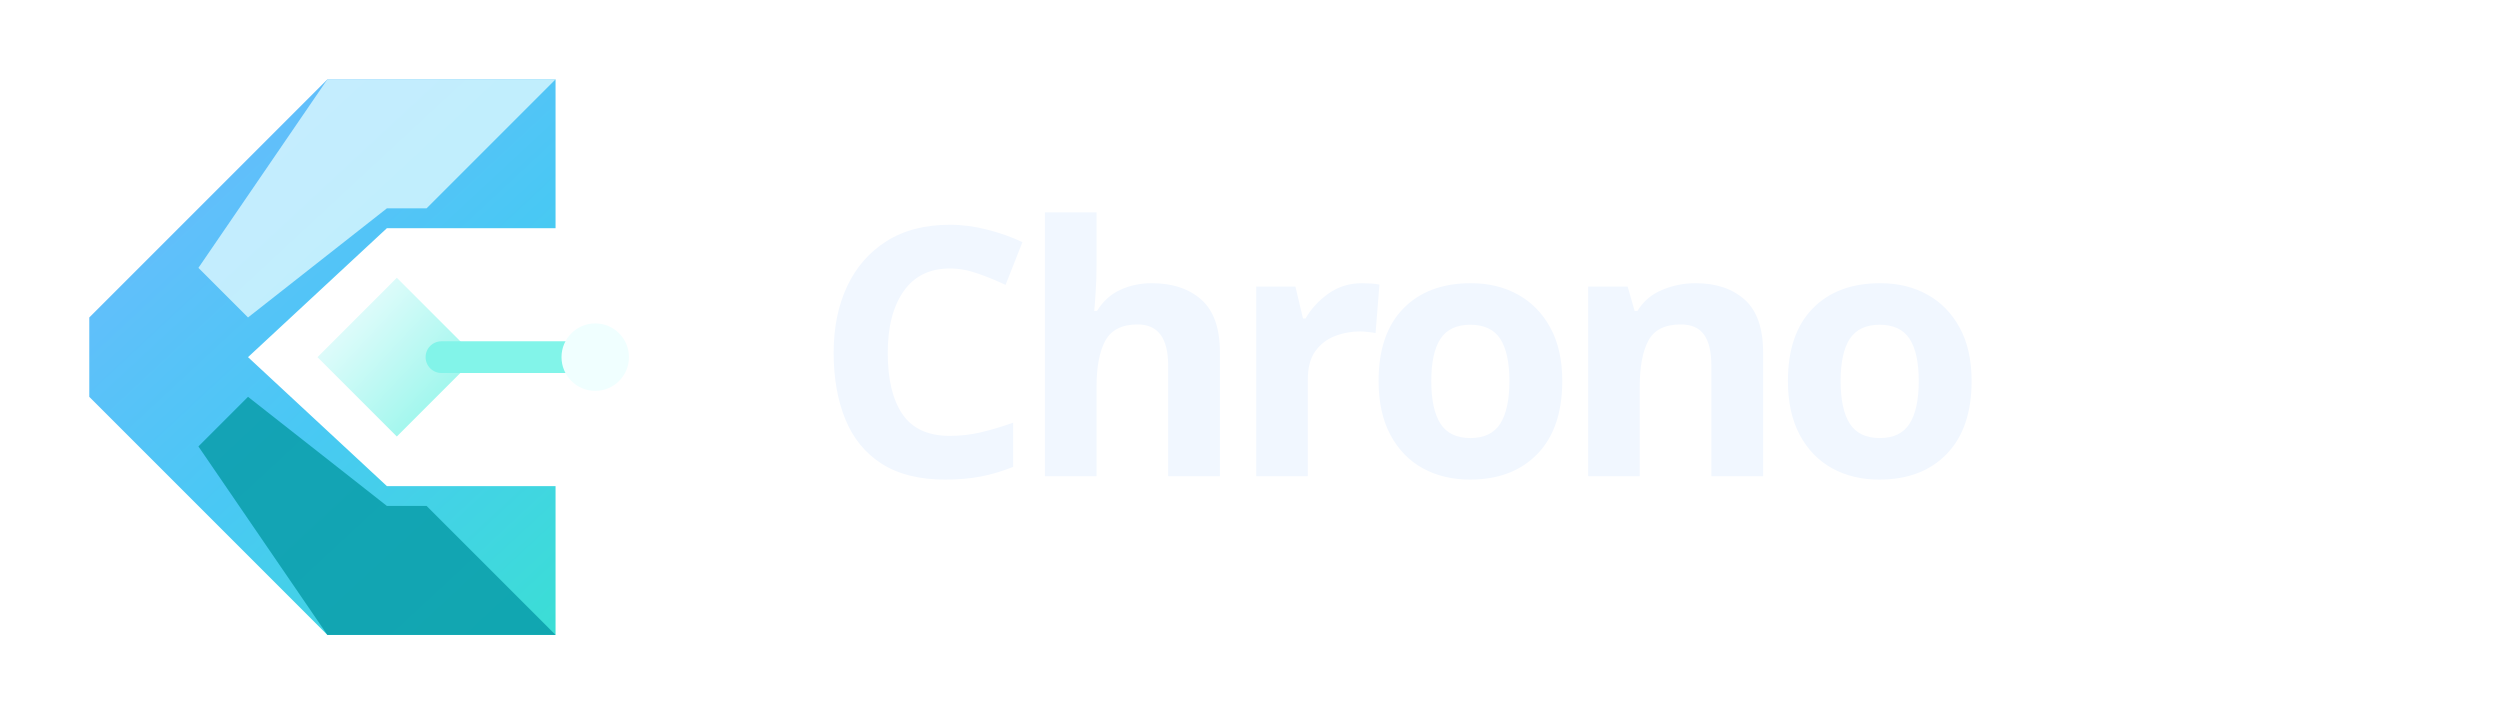
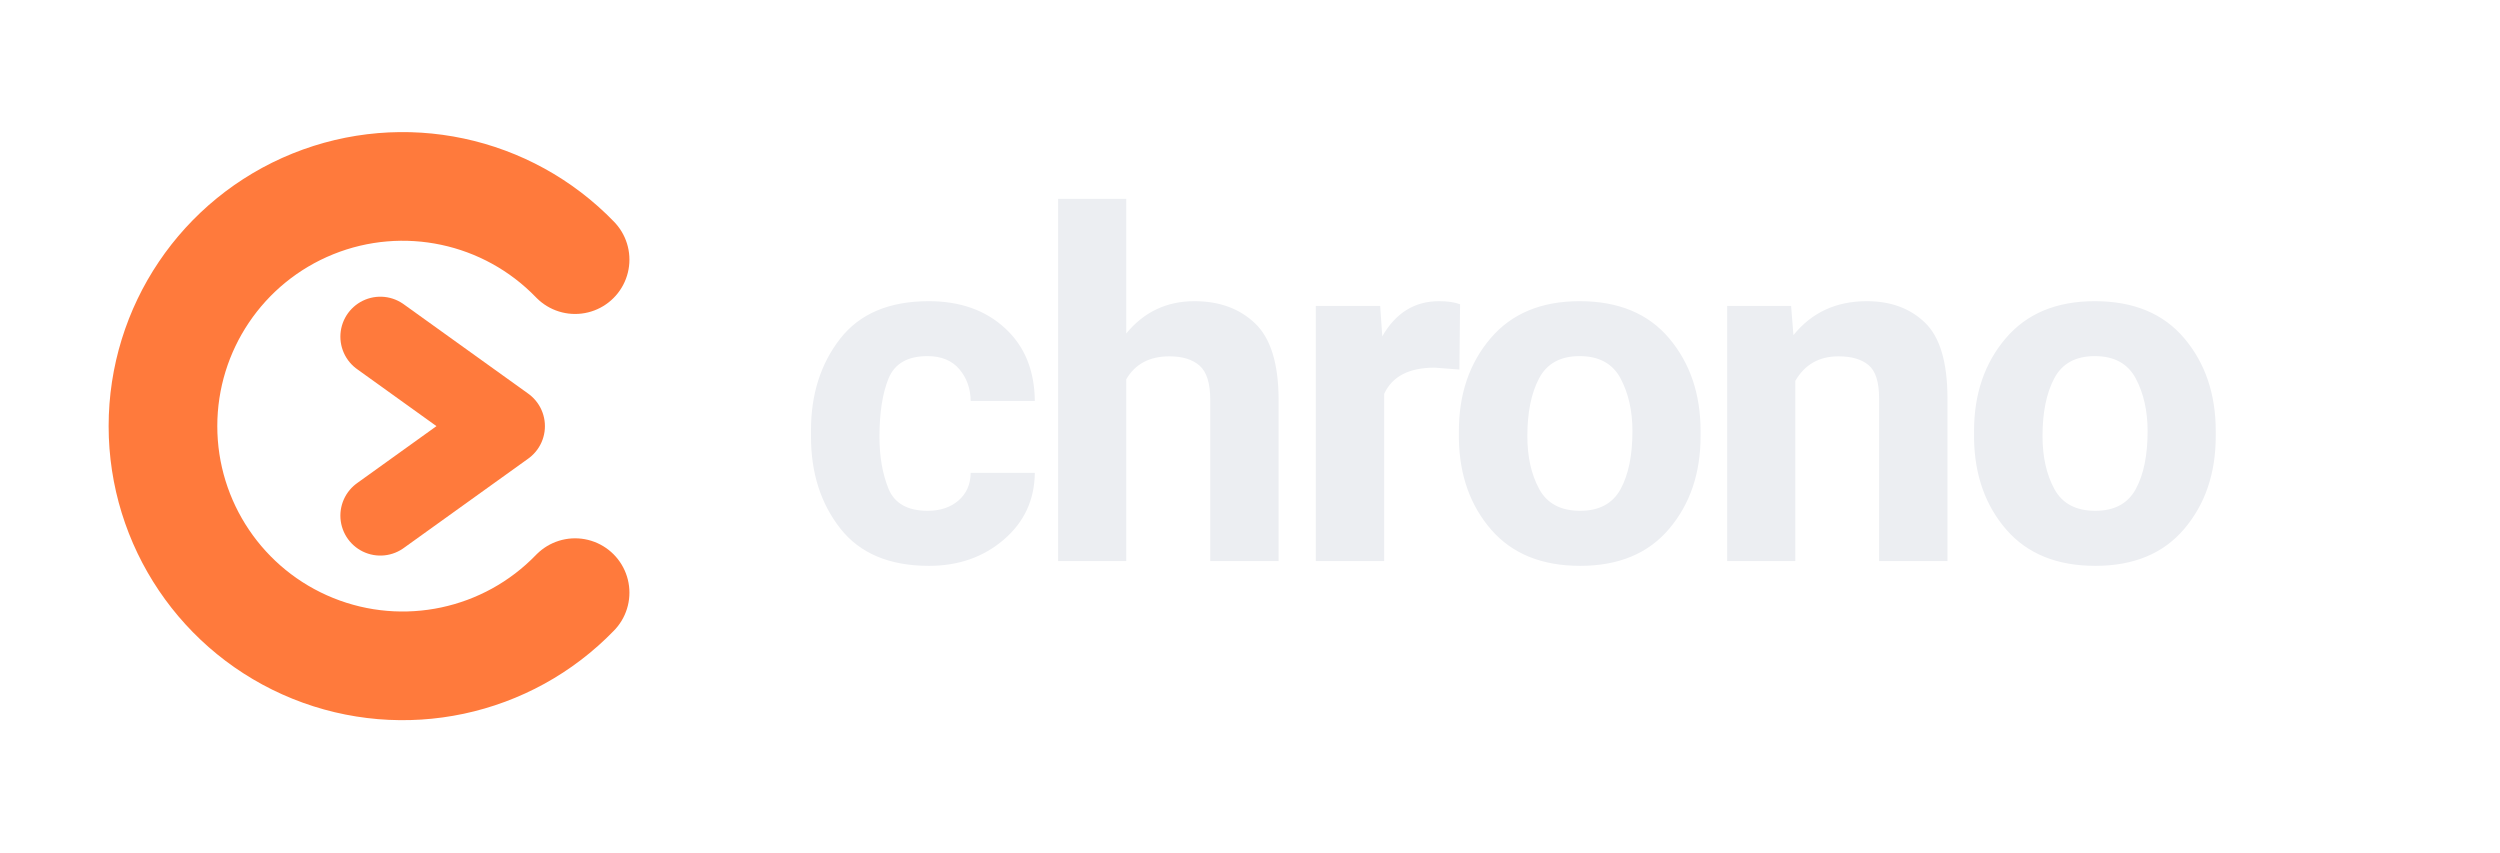
- <svg xmlns="http://www.w3.org/2000/svg" viewBox="0 0 252 72" role="img" aria-labelledby="title desc">
-   <defs>
-     <linearGradient id="chrono-prism" x1="10" y1="8" x2="62" y2="64" gradientUnits="userSpaceOnUse">
-       <stop stop-color="#71B9FF" />
-       <stop offset=".52" stop-color="#49C8F4" />
-       <stop offset="1" stop-color="#39E1D1" />
-     </linearGradient>
-     <linearGradient id="chrono-cursor" x1="33" y1="29" x2="48" y2="43" gradientUnits="userSpaceOnUse">
-       <stop stop-color="#F2FDFF" />
-       <stop offset="1" stop-color="#8AF5E8" />
-     </linearGradient>
-   </defs>
-   <path d="M56 8H33L9 32V40L33 64H56V49H39L25 36L39 23H56V8Z" fill="url(#chrono-prism)" />
-   <path d="M33 8H56L43 21H39L25 32L20 27Z" fill="#E3FBFF" opacity=".76" />
-   <path d="M39 51H43L56 64H33L20 45L25 40Z" fill="#0A9EAA" opacity=".86" />
-   <path d="M40 28L48 36L40 44L32 36Z" fill="url(#chrono-cursor)" />
-   <path d="M44.5 36H60" stroke="#82F4E9" stroke-width="3.2" stroke-linecap="round" />
-   <circle cx="60" cy="36" r="3.4" fill="#F0FFFF" />
-   <text x="82" y="48" fill="#F1F7FF" font-family="Geist,ui-sans-serif,system-ui,sans-serif" font-size="35" font-weight="680" letter-spacing="-1.7">Chrono</text>
+ <svg xmlns="http://www.w3.org/2000/svg" viewBox="0 0 352 120" role="img" aria-label="chrono">
+   <g transform="translate(0 6) scale(.9)">
+     <g transform="translate(3 0)" fill="none" stroke="#FF7A3C" stroke-linecap="round" stroke-linejoin="round">
+       <path d="M86.97 33.95A37.5 37.5 0 1 0 86.97 86.05" stroke-width="17" />
+       <path d="M56.5 46L76 60L56.5 74" stroke-width="12.5" />
+     </g>
+   </g>
+   <text x="112" textLength="232" lengthAdjust="spacingAndGlyphs" y="79" font-family="Geist, ui-sans-serif, system-ui, -apple-system, 'Segoe UI', Roboto, sans-serif" font-size="68" font-weight="600" letter-spacing="-2" fill="#ECEEF2">chrono</text>
</svg>
